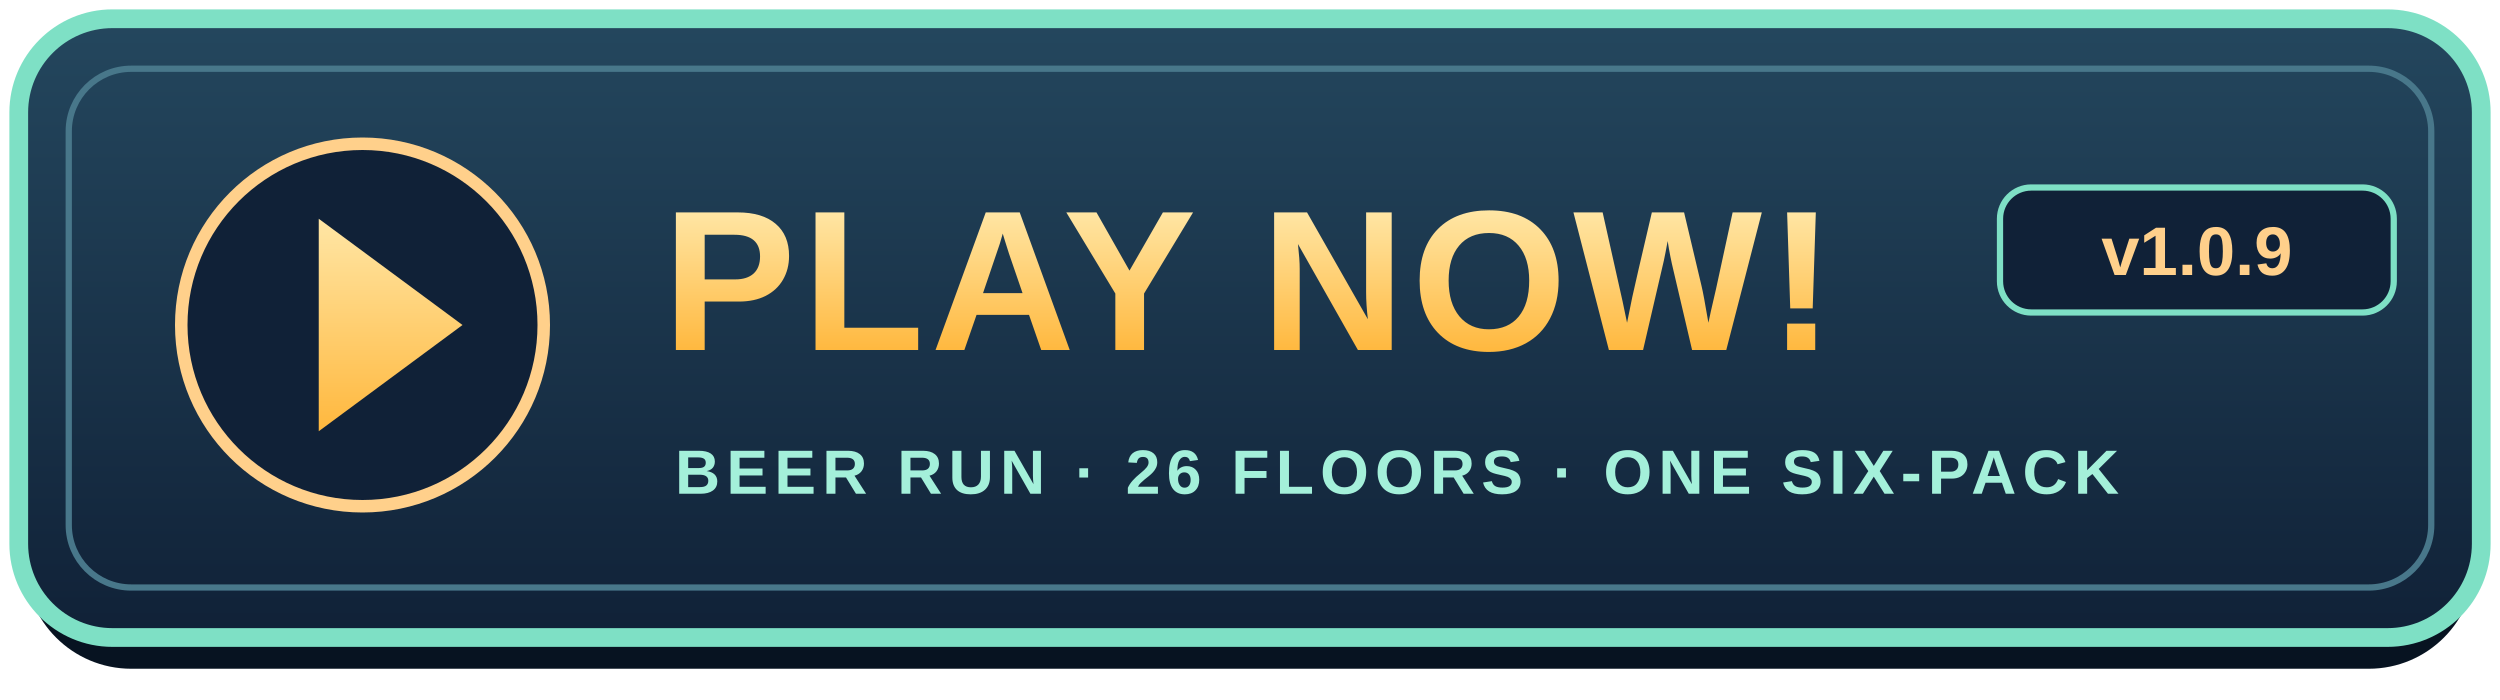
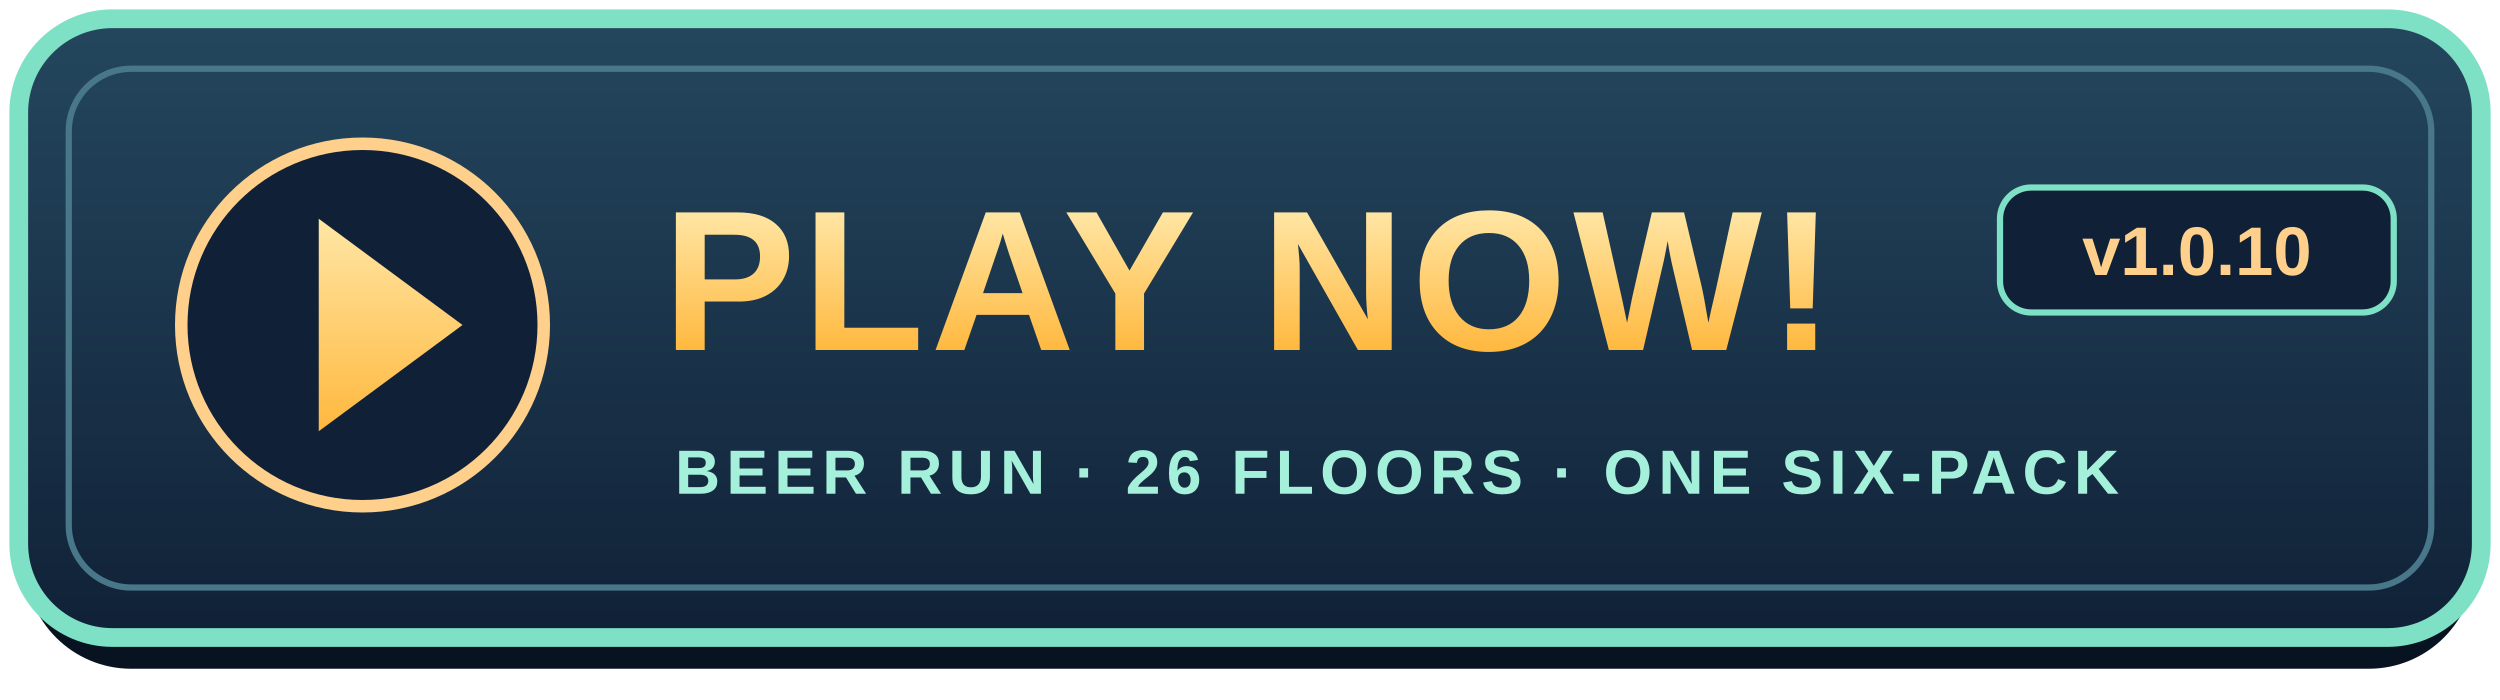
- <svg xmlns="http://www.w3.org/2000/svg" width="400" height="112" viewBox="0 0 400 112" role="img" aria-label="Play Now! Seth Happens Beer Run version 1.0.9">
+ <svg xmlns="http://www.w3.org/2000/svg" width="400" height="112" viewBox="0 0 400 112" role="img" aria-label="Play Now! Seth Happens Beer Run version 1.0.10">
  <defs>
    <linearGradient id="bg" x2="0" y2="1">
      <stop stop-color="#24475e" />
      <stop offset="1" stop-color="#102137" />
    </linearGradient>
    <linearGradient id="gold" x2="0" y2="1">
      <stop stop-color="#ffe6a5" />
      <stop offset="1" stop-color="#ffb83e" />
    </linearGradient>
  </defs>
  <rect x="4" y="9" width="392" height="98" rx="17" fill="#071321" />
  <rect x="3" y="3" width="394" height="99" rx="15" fill="url(#bg)" stroke="#7ee0c5" stroke-width="3" />
  <rect x="11" y="11" width="378" height="83" rx="10" fill="none" stroke="#48778a" />
  <circle cx="58" cy="52" r="29" fill="#102137" stroke="#ffd08b" stroke-width="2" />
  <path d="M51 35L74 52L51 69Z" fill="url(#gold)" />
  <text x="106" y="56" fill="url(#gold)" font-family="Arial,Helvetica,sans-serif" font-size="32" font-weight="900" letter-spacing="1">PLAY NOW!</text>
  <rect x="320" y="30" width="63" height="20" rx="5" fill="#102137" stroke="#7ee0c5" />
-   <text x="351.5" y="44" text-anchor="middle" fill="#ffd08b" font-family="Arial,Helvetica,sans-serif" font-size="11" font-weight="700">v1.0.9</text>
+   <text x="351.5" y="44" text-anchor="middle" fill="#ffd08b" font-family="Arial,Helvetica,sans-serif" font-size="11" font-weight="700">v1.0.10</text>
  <text x="108" y="79" fill="#a4f0da" font-family="Arial,Helvetica,sans-serif" font-size="10" font-weight="700" letter-spacing="1">BEER RUN · 26 FLOORS · ONE SIX-PACK</text>
</svg>
